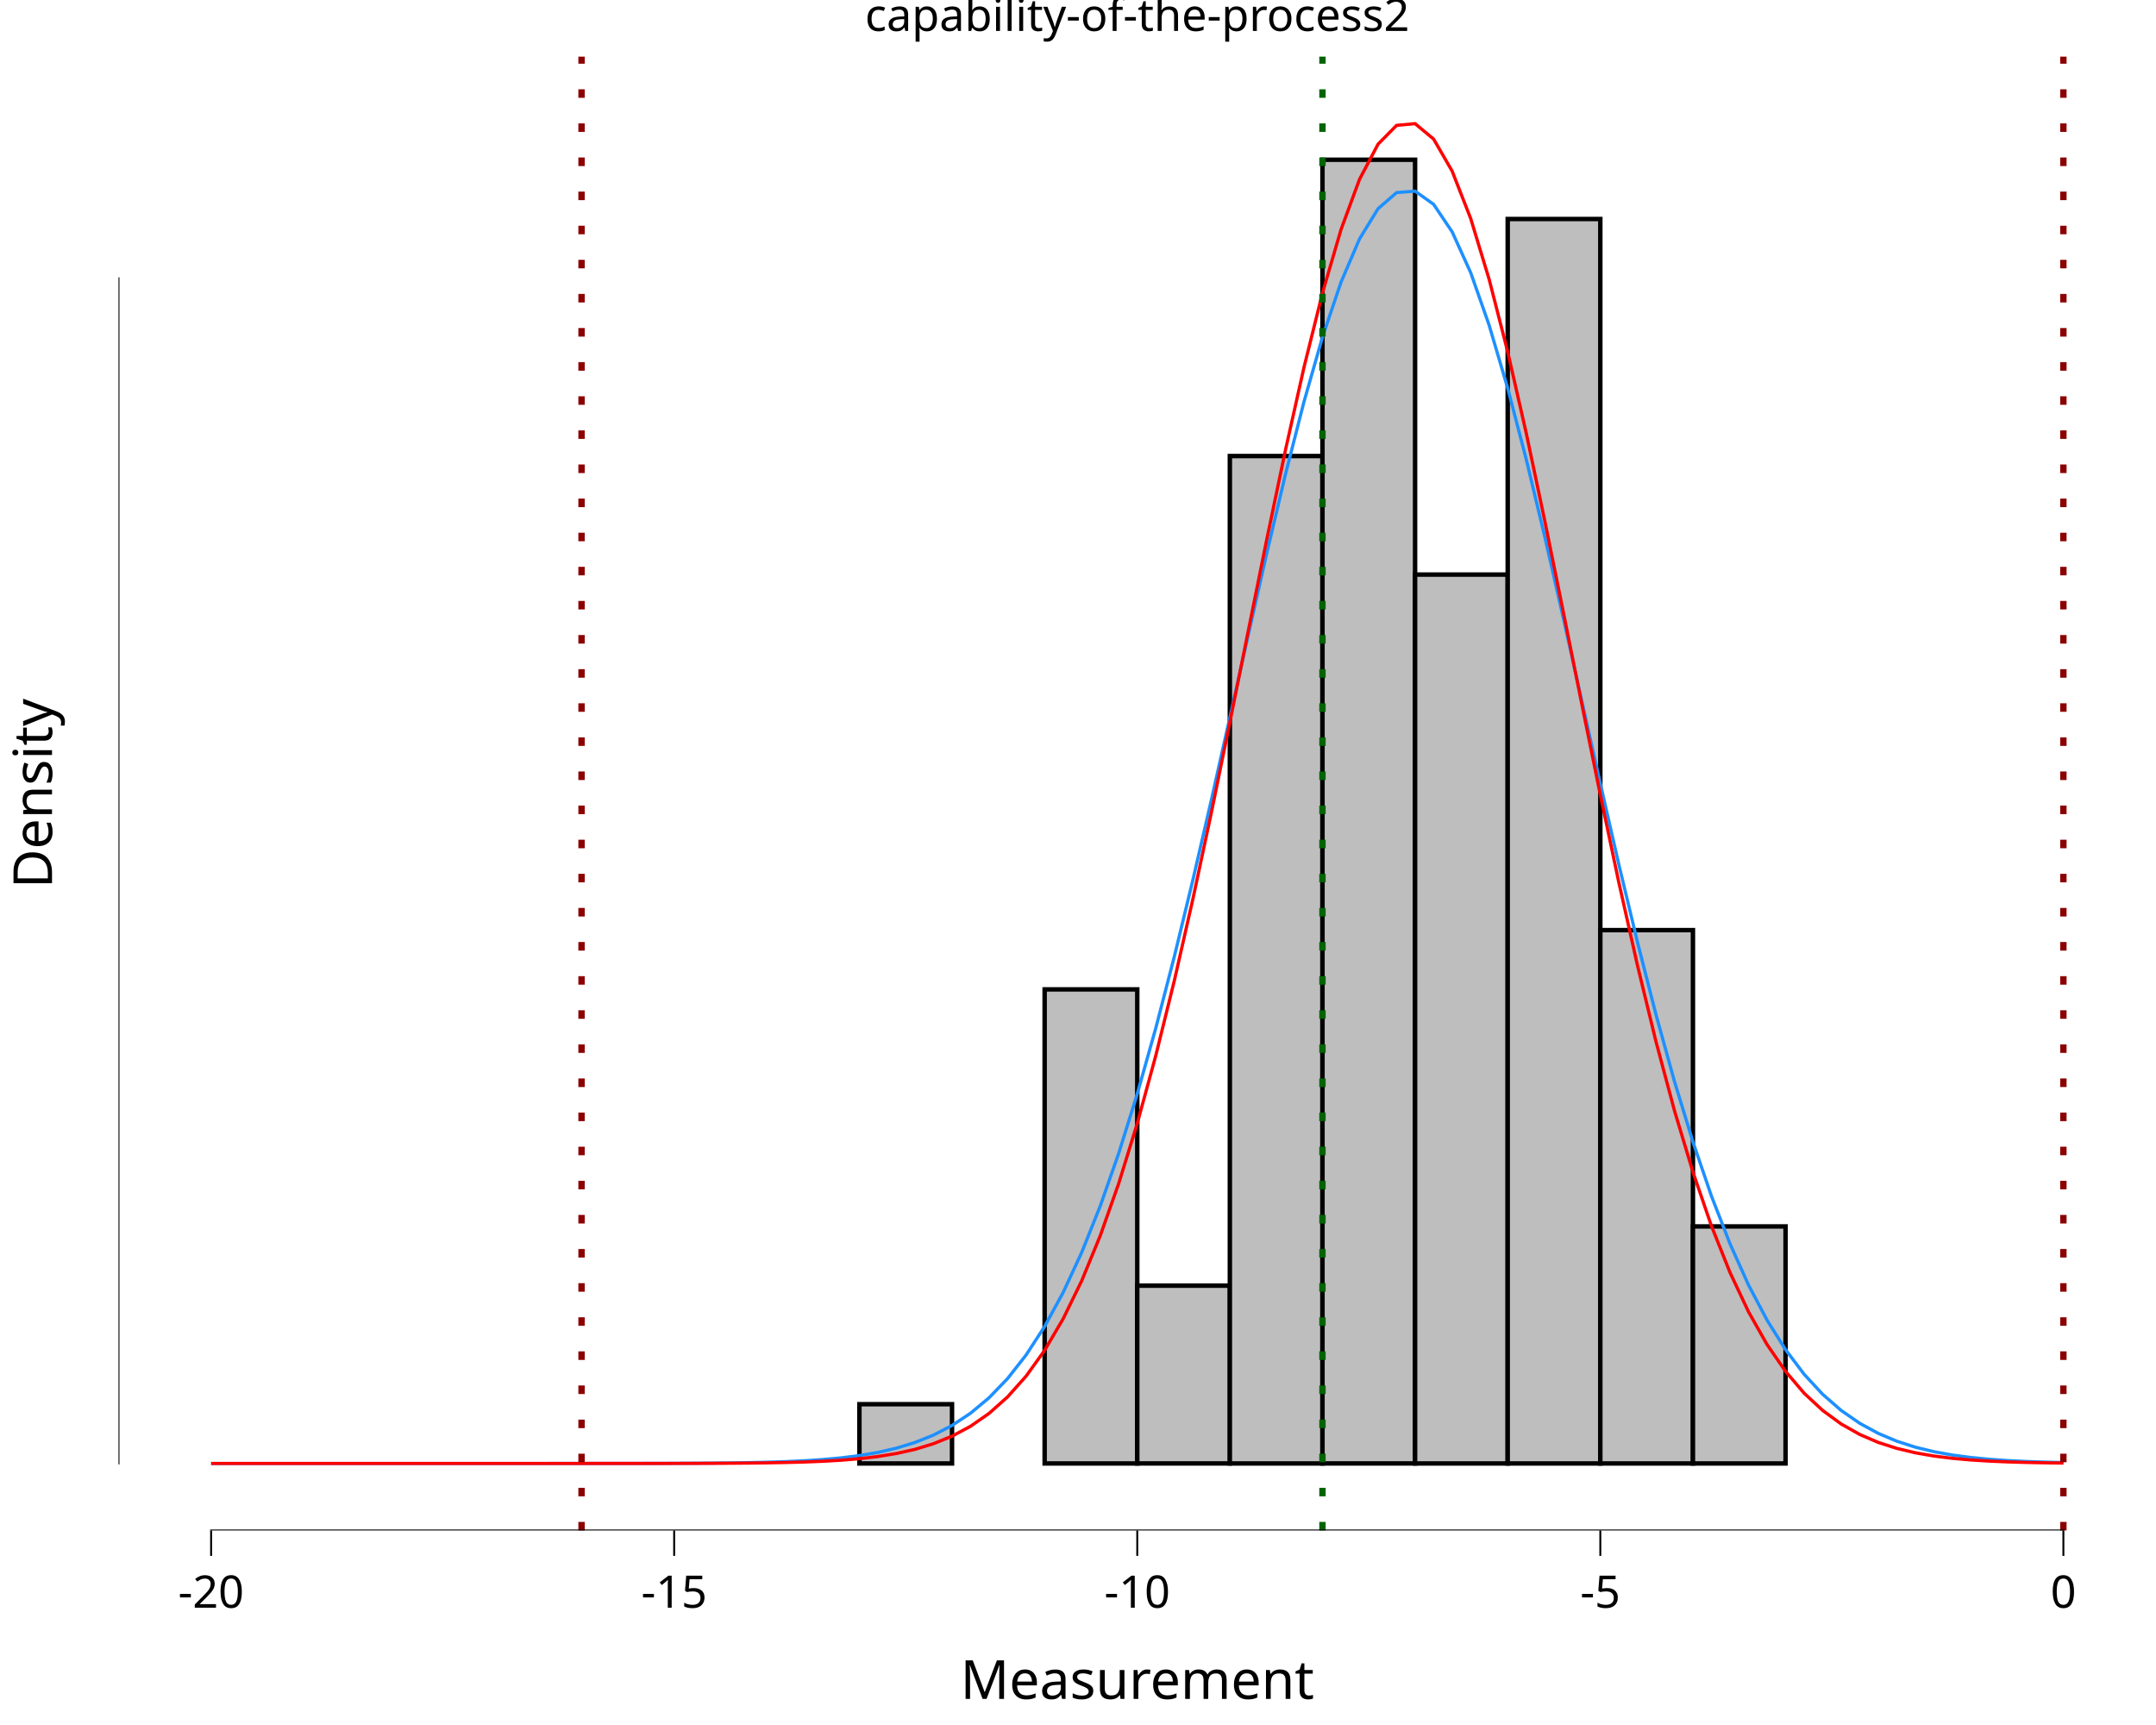
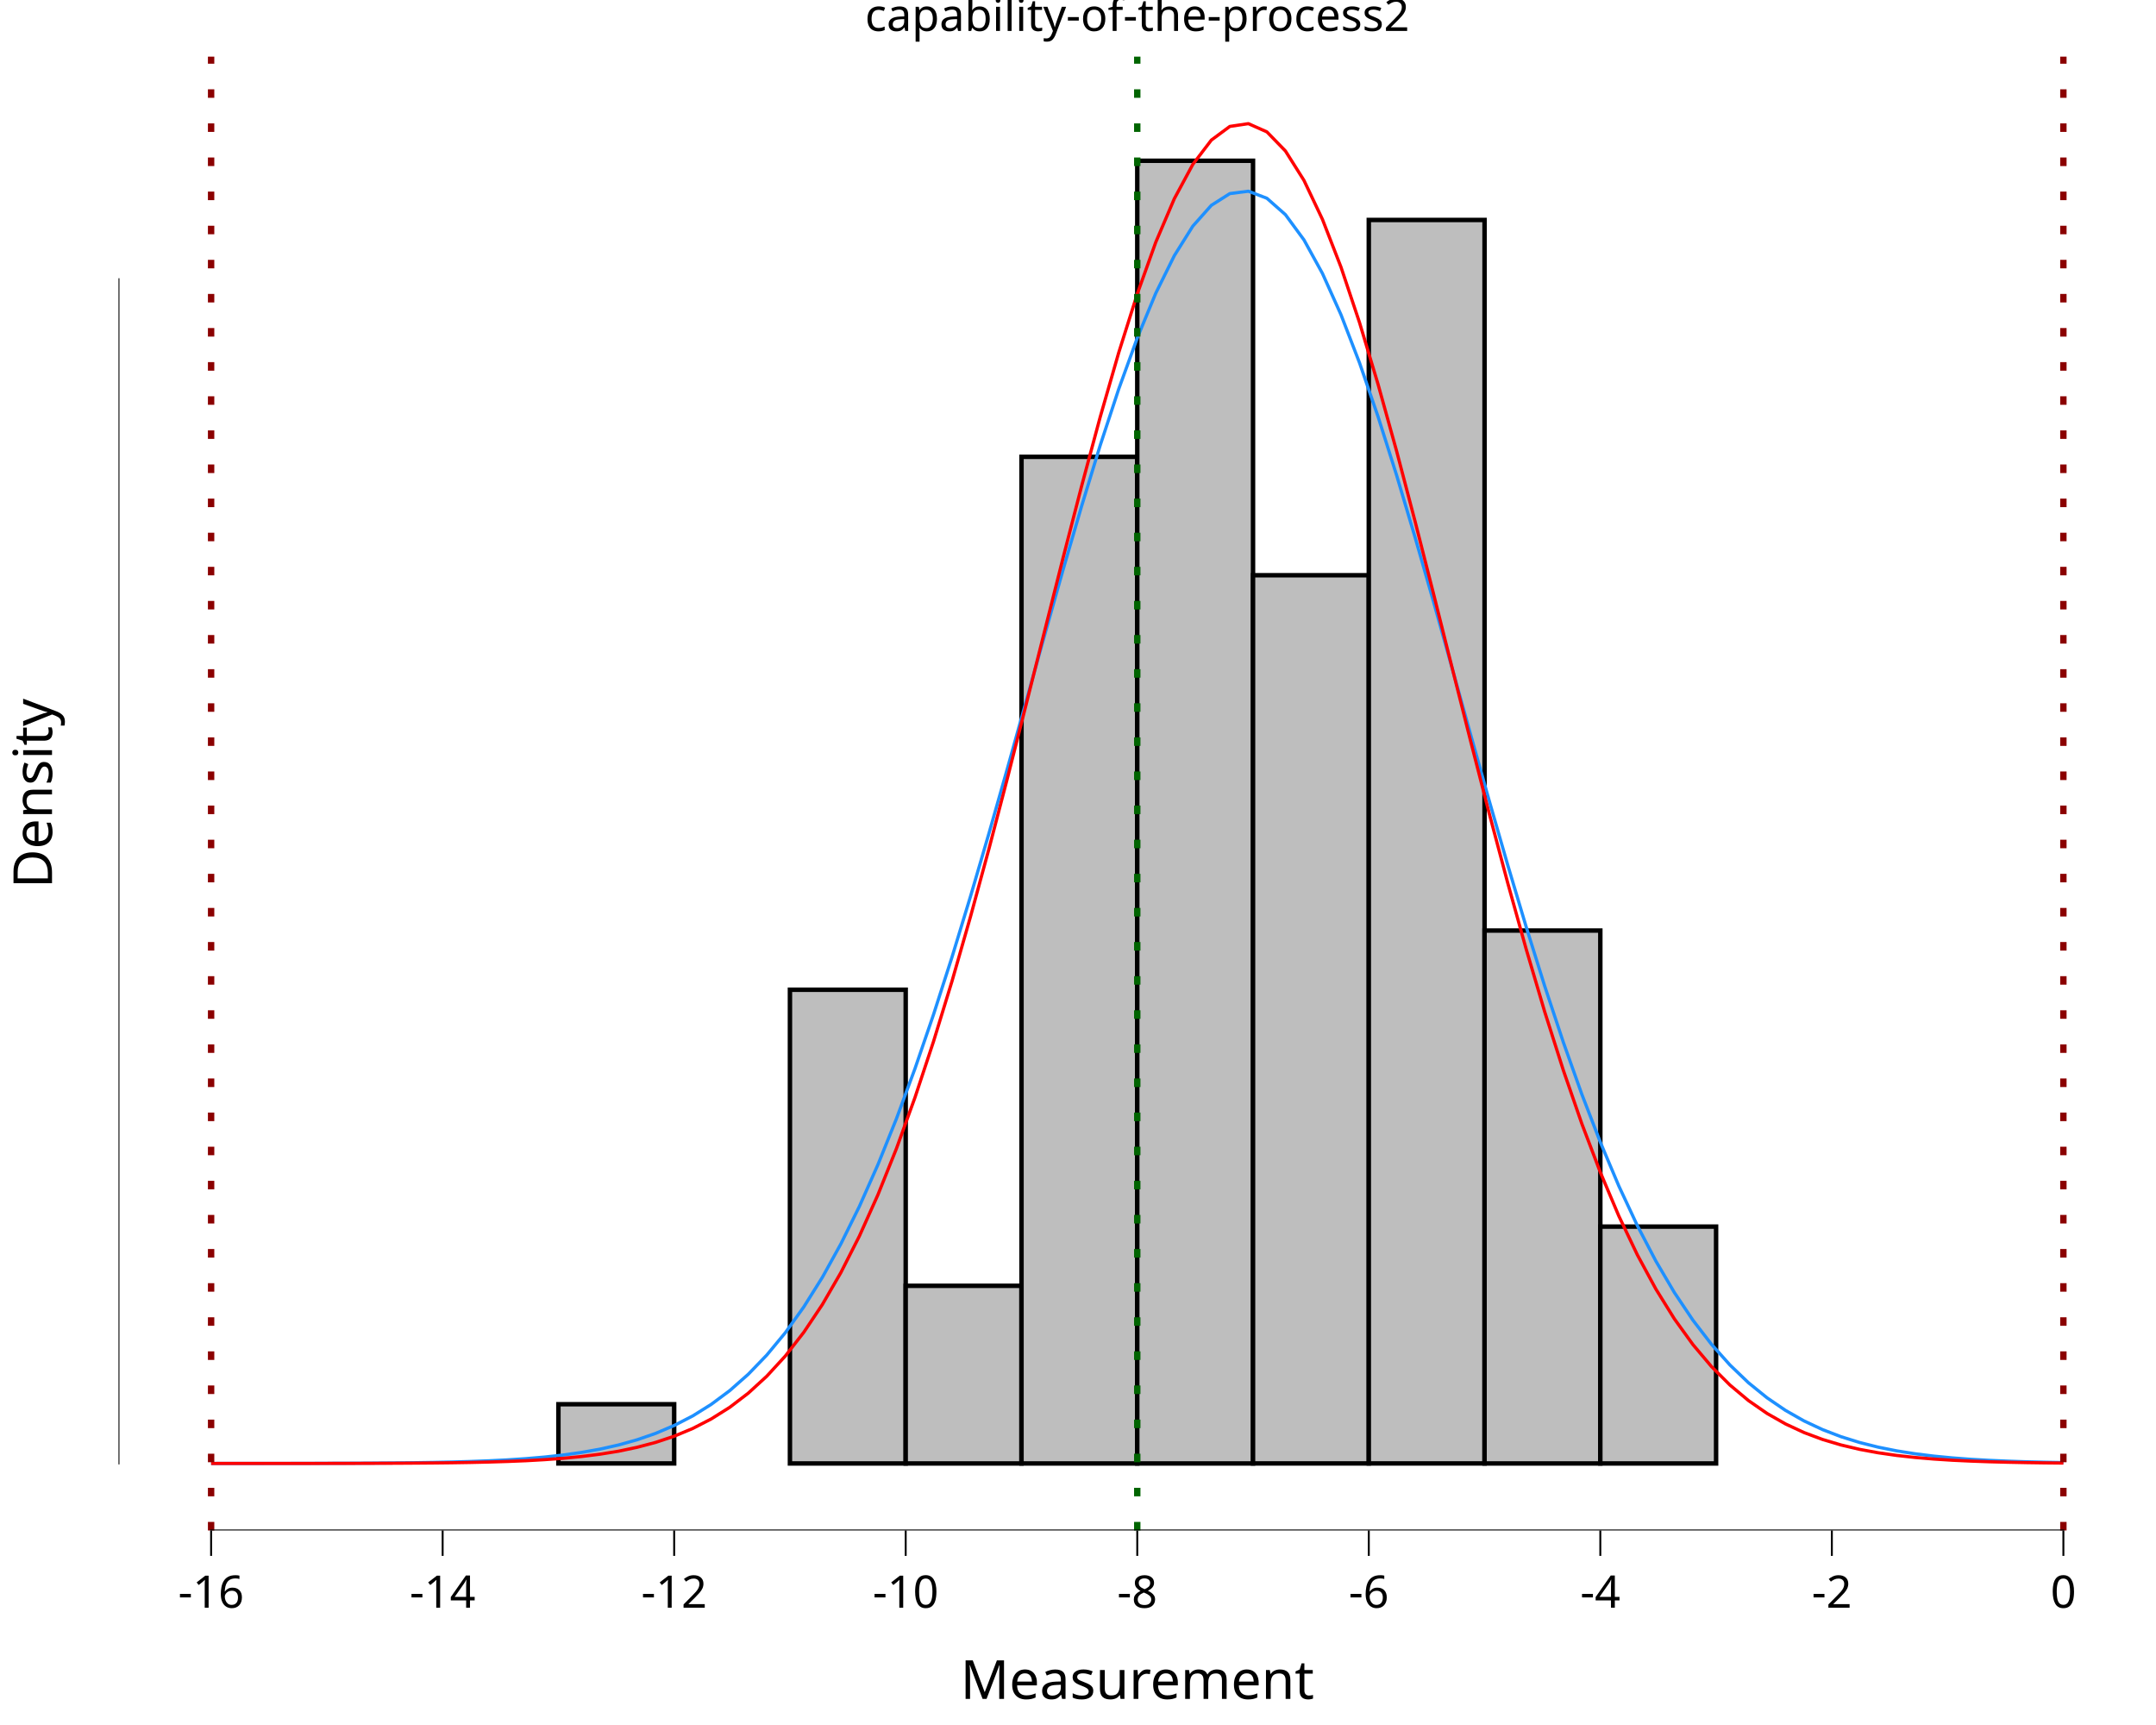
<svg xmlns="http://www.w3.org/2000/svg" class="svglite" data-engine-version="2.0" width="720.00pt" height="576.00pt" viewBox="0 0 720.00 576.00">
  <defs>
    <style type="text/css">
    .svglite line, .svglite polyline, .svglite polygon, .svglite path, .svglite rect, .svglite circle {
      fill: none;
      stroke: #000000;
      stroke-linecap: round;
      stroke-linejoin: round;
      stroke-miterlimit: 10.00;
    }
  </style>
  </defs>
  <rect width="100%" height="100%" style="stroke: none; fill: #FFFFFF;" />
  <defs>
    <clipPath id="cpMC4wMHw3MjAuMDB8MC4wMHw1NzYuMDA=">
      <rect x="0.00" y="0.00" width="720.00" height="576.00" />
    </clipPath>
  </defs>
  <g clip-path="url(#cpMC4wMHw3MjAuMDB8MC4wMHw1NzYuMDA=)">
    <rect x="0.00" y="0.00" width="720.00" height="576.00" style="stroke-width: 10.67; stroke: none;" />
  </g>
  <defs>
    <clipPath id="cpMzkuNTd8NzIwLjAwfDE4LjkyfDUxMS4wNA==">
      <rect x="39.57" y="18.92" width="680.43" height="492.12" />
    </clipPath>
  </defs>
  <g clip-path="url(#cpMzkuNTd8NzIwLjAwfDE4LjkyfDUxMS4wNA==)">
    <rect x="39.57" y="18.92" width="680.43" height="492.12" style="stroke-width: 10.67; stroke: none;" />
-     <rect x="70.50" y="488.67" width="30.93" height="0.00" style="stroke-width: 1.49; stroke-linecap: square; stroke-linejoin: miter; fill: #BEBEBE;" />
-     <rect x="101.43" y="488.67" width="30.93" height="0.00" style="stroke-width: 1.49; stroke-linecap: square; stroke-linejoin: miter; fill: #BEBEBE;" />
-     <rect x="132.36" y="488.67" width="30.93" height="0.00" style="stroke-width: 1.49; stroke-linecap: square; stroke-linejoin: miter; fill: #BEBEBE;" />
-     <rect x="163.29" y="488.67" width="30.93" height="0.00" style="stroke-width: 1.49; stroke-linecap: square; stroke-linejoin: miter; fill: #BEBEBE;" />
-     <rect x="194.21" y="488.67" width="30.93" height="0.00" style="stroke-width: 1.49; stroke-linecap: square; stroke-linejoin: miter; fill: #BEBEBE;" />
-     <rect x="225.14" y="488.67" width="30.93" height="0.00" style="stroke-width: 1.49; stroke-linecap: square; stroke-linejoin: miter; fill: #BEBEBE;" />
-     <rect x="256.07" y="488.67" width="30.93" height="0.00" style="stroke-width: 1.49; stroke-linecap: square; stroke-linejoin: miter; fill: #BEBEBE;" />
-     <rect x="287.00" y="468.88" width="30.93" height="19.79" style="stroke-width: 1.49; stroke-linecap: square; stroke-linejoin: miter; fill: #BEBEBE;" />
-     <rect x="317.93" y="488.67" width="30.93" height="0.00" style="stroke-width: 1.49; stroke-linecap: square; stroke-linejoin: miter; fill: #BEBEBE;" />
-     <rect x="348.86" y="330.37" width="30.93" height="158.30" style="stroke-width: 1.49; stroke-linecap: square; stroke-linejoin: miter; fill: #BEBEBE;" />
-     <rect x="379.79" y="429.30" width="30.93" height="59.36" style="stroke-width: 1.49; stroke-linecap: square; stroke-linejoin: miter; fill: #BEBEBE;" />
-     <rect x="410.71" y="152.28" width="30.93" height="336.39" style="stroke-width: 1.49; stroke-linecap: square; stroke-linejoin: miter; fill: #BEBEBE;" />
-     <rect x="441.64" y="53.34" width="30.93" height="435.32" style="stroke-width: 1.49; stroke-linecap: square; stroke-linejoin: miter; fill: #BEBEBE;" />
-     <rect x="472.57" y="191.86" width="30.93" height="296.81" style="stroke-width: 1.49; stroke-linecap: square; stroke-linejoin: miter; fill: #BEBEBE;" />
-     <rect x="503.50" y="73.13" width="30.93" height="415.54" style="stroke-width: 1.49; stroke-linecap: square; stroke-linejoin: miter; fill: #BEBEBE;" />
-     <rect x="534.43" y="310.58" width="30.93" height="178.09" style="stroke-width: 1.49; stroke-linecap: square; stroke-linejoin: miter; fill: #BEBEBE;" />
-     <rect x="565.36" y="409.52" width="30.93" height="79.15" style="stroke-width: 1.49; stroke-linecap: square; stroke-linejoin: miter; fill: #BEBEBE;" />
-     <rect x="596.29" y="488.67" width="30.93" height="0.00" style="stroke-width: 1.49; stroke-linecap: square; stroke-linejoin: miter; fill: #BEBEBE;" />
-     <rect x="627.21" y="488.67" width="30.93" height="0.00" style="stroke-width: 1.49; stroke-linecap: square; stroke-linejoin: miter; fill: #BEBEBE;" />
-     <rect x="658.14" y="488.67" width="30.93" height="0.00" style="stroke-width: 1.49; stroke-linecap: square; stroke-linejoin: miter; fill: #BEBEBE;" />
-     <polyline points="70.50,488.67 76.69,488.67 82.87,488.67 89.06,488.67 95.24,488.67 101.43,488.67 107.62,488.67 113.80,488.67 119.99,488.67 126.17,488.67 132.36,488.67 138.54,488.67 144.73,488.67 150.92,488.67 157.10,488.67 163.29,488.67 169.47,488.67 175.66,488.67 181.84,488.67 188.03,488.66 194.21,488.66 200.40,488.66 206.59,488.66 212.77,488.65 218.96,488.64 225.14,488.62 231.33,488.59 237.51,488.55 243.70,488.49 249.89,488.39 256.07,488.26 262.26,488.06 268.44,487.78 274.63,487.37 280.81,486.81 287.00,486.03 293.19,484.98 299.37,483.55 305.56,481.66 311.74,479.19 317.93,475.98 324.11,471.89 330.30,466.73 336.49,460.31 342.67,452.44 348.86,442.92 355.04,431.57 361.23,418.22 367.41,402.75 373.60,385.09 379.79,365.25 385.97,343.31 392.16,319.44 398.34,293.92 404.53,267.14 410.71,239.58 416.90,211.83 423.09,184.54 429.27,158.42 435.46,134.18 441.64,112.57 447.83,94.24 454.01,79.78 460.20,69.69 466.39,64.31 472.57,63.82 478.76,68.23 484.94,77.40 491.13,91.02 497.31,108.62 503.50,129.63 509.69,153.39 515.87,179.20 522.06,206.32 528.24,234.03 534.43,261.67 540.61,288.65 546.80,314.45 552.99,338.68 559.17,361.03 565.36,381.30 571.54,399.39 577.73,415.30 583.91,429.06 590.10,440.80 596.29,450.67 602.47,458.86 608.66,465.55 614.84,470.95 621.03,475.24 627.21,478.61 633.40,481.22 639.59,483.22 645.77,484.72 651.96,485.85 658.14,486.67 664.33,487.27 670.51,487.71 676.70,488.01 682.89,488.22 689.07,488.37 " style="stroke-width: 1.07; stroke: #1E90FF; stroke-linecap: butt;" />
-     <polyline points="70.50,488.67 76.69,488.67 82.87,488.67 89.06,488.67 95.24,488.67 101.43,488.67 107.62,488.67 113.80,488.67 119.99,488.67 126.17,488.67 132.36,488.67 138.54,488.67 144.73,488.67 150.92,488.67 157.10,488.67 163.29,488.67 169.47,488.67 175.66,488.67 181.84,488.67 188.03,488.67 194.21,488.67 200.40,488.66 206.59,488.66 212.77,488.66 218.96,488.66 225.14,488.65 231.33,488.64 237.51,488.62 243.70,488.59 249.89,488.54 256.07,488.46 262.26,488.35 268.44,488.19 274.63,487.94 280.81,487.59 287.00,487.08 293.19,486.35 299.37,485.34 305.56,483.96 311.74,482.07 317.93,479.56 324.11,476.25 330.30,471.95 336.49,466.44 342.67,459.51 348.86,450.89 355.04,440.36 361.23,427.69 367.41,412.67 373.60,395.17 379.79,375.11 385.97,352.50 392.16,327.49 398.34,300.32 404.53,271.39 410.71,241.22 416.90,210.46 423.09,179.88 429.27,150.33 435.46,122.69 441.64,97.85 447.83,76.67 454.01,59.89 460.20,48.14 466.39,41.86 472.57,41.29 478.76,46.44 484.94,57.13 491.13,72.94 497.31,93.30 503.50,117.47 509.69,144.62 515.87,173.86 522.06,204.30 528.24,235.09 534.43,265.43 540.61,294.66 546.80,322.22 552.99,347.69 559.17,370.79 565.36,391.36 571.54,409.37 577.73,424.88 583.91,438.01 590.10,448.95 596.29,457.92 602.47,465.18 608.66,470.95 614.84,475.47 621.03,478.97 627.21,481.63 633.40,483.62 639.59,485.10 645.77,486.18 651.96,486.95 658.14,487.50 664.33,487.88 670.51,488.15 676.70,488.33 682.89,488.45 689.07,488.53 " style="stroke-width: 1.07; stroke: #FF0000; stroke-linecap: butt;" />
-     <line x1="441.64" y1="511.04" x2="441.64" y2="18.92" style="stroke-width: 2.13; stroke: #006400; stroke-dasharray: 2.85,8.54; stroke-linecap: butt;" />
-     <line x1="194.21" y1="511.04" x2="194.21" y2="18.92" style="stroke-width: 2.13; stroke: #8B0000; stroke-dasharray: 2.85,8.54; stroke-linecap: butt;" />
+     <rect x="70.50" y="488.67" width="38.66" height="0.00" style="stroke-width: 1.49; stroke-linecap: square; stroke-linejoin: miter; fill: #BEBEBE;" />
+     <rect x="109.16" y="488.67" width="38.66" height="0.00" style="stroke-width: 1.49; stroke-linecap: square; stroke-linejoin: miter; fill: #BEBEBE;" />
+     <rect x="147.82" y="488.67" width="38.66" height="0.00" style="stroke-width: 1.49; stroke-linecap: square; stroke-linejoin: miter; fill: #BEBEBE;" />
+     <rect x="186.48" y="468.89" width="38.66" height="19.77" style="stroke-width: 1.49; stroke-linecap: square; stroke-linejoin: miter; fill: #BEBEBE;" />
+     <rect x="225.14" y="488.67" width="38.66" height="0.00" style="stroke-width: 1.49; stroke-linecap: square; stroke-linejoin: miter; fill: #BEBEBE;" />
+     <rect x="263.80" y="330.49" width="38.66" height="158.18" style="stroke-width: 1.49; stroke-linecap: square; stroke-linejoin: miter; fill: #BEBEBE;" />
+     <rect x="302.46" y="429.35" width="38.66" height="59.32" style="stroke-width: 1.49; stroke-linecap: square; stroke-linejoin: miter; fill: #BEBEBE;" />
+     <rect x="341.13" y="152.54" width="38.66" height="336.13" style="stroke-width: 1.49; stroke-linecap: square; stroke-linejoin: miter; fill: #BEBEBE;" />
+     <rect x="379.79" y="53.68" width="38.66" height="434.99" style="stroke-width: 1.49; stroke-linecap: square; stroke-linejoin: miter; fill: #BEBEBE;" />
+     <rect x="418.45" y="192.08" width="38.66" height="296.58" style="stroke-width: 1.49; stroke-linecap: square; stroke-linejoin: miter; fill: #BEBEBE;" />
+     <rect x="457.11" y="73.45" width="38.66" height="415.21" style="stroke-width: 1.49; stroke-linecap: square; stroke-linejoin: miter; fill: #BEBEBE;" />
+     <rect x="495.77" y="310.72" width="38.66" height="177.95" style="stroke-width: 1.49; stroke-linecap: square; stroke-linejoin: miter; fill: #BEBEBE;" />
+     <rect x="534.43" y="409.58" width="38.66" height="79.09" style="stroke-width: 1.49; stroke-linecap: square; stroke-linejoin: miter; fill: #BEBEBE;" />
+     <rect x="573.09" y="488.67" width="38.66" height="0.00" style="stroke-width: 1.49; stroke-linecap: square; stroke-linejoin: miter; fill: #BEBEBE;" />
+     <rect x="611.75" y="488.67" width="38.66" height="0.00" style="stroke-width: 1.49; stroke-linecap: square; stroke-linejoin: miter; fill: #BEBEBE;" />
+     <rect x="650.41" y="488.67" width="38.66" height="0.00" style="stroke-width: 1.49; stroke-linecap: square; stroke-linejoin: miter; fill: #BEBEBE;" />
+     <polyline points="70.50,488.66 76.69,488.66 82.87,488.66 89.06,488.65 95.24,488.65 101.43,488.64 107.62,488.62 113.80,488.60 119.99,488.58 126.17,488.54 132.36,488.49 138.54,488.42 144.73,488.32 150.92,488.19 157.10,488.01 163.29,487.78 169.47,487.47 175.66,487.06 181.84,486.53 188.03,485.85 194.21,484.98 200.40,483.88 206.59,482.49 212.77,480.76 218.96,478.62 225.14,475.99 231.33,472.80 237.51,468.94 243.70,464.34 249.89,458.88 256.07,452.47 262.26,445.00 268.44,436.38 274.63,426.52 280.81,415.35 287.00,402.82 293.19,388.88 299.37,373.54 305.56,356.82 311.74,338.80 317.93,319.57 324.11,299.28 330.30,278.13 336.49,256.36 342.67,234.22 348.86,212.05 355.04,190.16 361.23,168.93 367.41,148.72 373.60,129.91 379.79,112.86 385.97,97.91 392.16,85.38 398.34,75.52 404.53,68.56 410.71,64.64 416.90,63.85 423.09,66.21 429.27,71.67 435.46,80.10 441.64,91.32 447.83,105.10 454.01,121.14 460.20,139.11 466.39,158.67 472.57,179.44 478.76,201.04 484.94,223.12 491.13,245.32 497.31,267.31 503.50,288.80 509.69,309.55 515.87,329.32 522.06,347.97 528.24,365.35 534.43,381.38 540.61,396.02 546.80,409.26 552.99,421.11 559.17,431.61 565.36,440.84 571.54,448.87 577.73,455.80 583.91,461.72 590.10,466.74 596.29,470.96 602.47,474.47 608.66,477.37 614.84,479.74 621.03,481.67 627.21,483.22 633.40,484.46 639.59,485.44 645.77,486.21 651.96,486.81 658.14,487.28 664.33,487.63 670.51,487.90 676.70,488.11 682.89,488.26 689.07,488.37 " style="stroke-width: 1.07; stroke: #1E90FF; stroke-linecap: butt;" />
+     <polyline points="70.50,488.67 76.69,488.66 82.87,488.66 89.06,488.66 95.24,488.66 101.43,488.66 107.62,488.65 113.80,488.64 119.99,488.63 126.17,488.61 132.36,488.59 138.54,488.55 144.73,488.50 150.92,488.43 157.10,488.33 163.29,488.19 169.47,488.00 175.66,487.75 181.84,487.40 188.03,486.95 194.21,486.35 200.40,485.57 206.59,484.57 212.77,483.27 218.96,481.63 225.14,479.57 231.33,476.99 237.51,473.81 243.70,469.92 249.89,465.19 256.07,459.53 262.26,452.79 268.44,444.85 274.63,435.60 280.81,424.93 287.00,412.73 293.19,398.94 299.37,383.52 305.56,366.46 311.74,347.80 317.93,327.61 324.11,306.05 330.30,283.30 336.49,259.61 342.67,235.28 348.86,210.68 355.04,186.18 361.23,162.22 367.41,139.26 373.60,117.75 379.79,98.15 385.97,80.89 392.16,66.36 398.34,54.90 404.53,46.78 410.71,42.21 416.90,41.29 423.09,44.04 429.27,50.41 435.46,60.23 441.64,73.26 447.83,89.20 454.01,107.69 460.20,128.30 466.39,150.59 472.57,174.11 478.76,198.39 484.94,222.99 491.13,247.51 497.31,271.56 503.50,294.81 509.69,316.99 515.87,337.89 522.06,357.32 528.24,375.19 534.43,391.44 540.61,406.04 546.80,419.02 552.99,430.45 559.17,440.40 565.36,448.98 571.54,456.30 577.73,462.49 583.91,467.67 590.10,471.96 596.29,475.48 602.47,478.35 608.66,480.66 614.84,482.50 621.03,483.96 627.21,485.10 633.40,485.99 639.59,486.67 645.77,487.19 651.96,487.59 658.14,487.88 664.33,488.10 670.51,488.26 676.70,488.38 682.89,488.47 689.07,488.53 " style="stroke-width: 1.07; stroke: #FF0000; stroke-linecap: butt;" />
+     <line x1="379.79" y1="511.04" x2="379.79" y2="18.92" style="stroke-width: 2.13; stroke: #006400; stroke-dasharray: 2.85,8.54; stroke-linecap: butt;" />
+     <line x1="70.50" y1="511.04" x2="70.50" y2="18.92" style="stroke-width: 2.13; stroke: #8B0000; stroke-dasharray: 2.85,8.54; stroke-linecap: butt;" />
    <line x1="689.07" y1="511.04" x2="689.07" y2="18.92" style="stroke-width: 2.13; stroke: #8B0000; stroke-dasharray: 2.85,8.54; stroke-linecap: butt;" />
    <line x1="70.18" y1="511.04" x2="689.39" y2="511.04" style="stroke-width: 0.64; stroke-linecap: butt;" />
-     <line x1="39.57" y1="488.99" x2="39.57" y2="92.60" style="stroke-width: 0.64; stroke-linecap: butt;" />
+     <line x1="39.57" y1="488.99" x2="39.57" y2="92.91" style="stroke-width: 0.64; stroke-linecap: butt;" />
    <rect x="39.57" y="18.92" width="680.43" height="492.12" style="stroke-width: 0.00; stroke: none;" />
  </g>
  <g clip-path="url(#cpMC4wMHw3MjAuMDB8MC4wMHw1NzYuMDA=)">
    <polyline points="39.57,511.04 39.57,18.92 " style="stroke-width: 0.00; stroke: none; stroke-linecap: butt;" />
    <polyline points="39.57,511.04 720.00,511.04 " style="stroke-width: 0.00; stroke: none; stroke-linecap: butt;" />
    <polyline points="70.50,519.54 70.50,511.04 " style="stroke-width: 0.64; stroke-linecap: butt;" />
+     <polyline points="147.82,519.54 147.82,511.04 " style="stroke-width: 0.64; stroke-linecap: butt;" />
    <polyline points="225.14,519.54 225.14,511.04 " style="stroke-width: 0.64; stroke-linecap: butt;" />
+     <polyline points="302.46,519.54 302.46,511.04 " style="stroke-width: 0.64; stroke-linecap: butt;" />
    <polyline points="379.79,519.54 379.79,511.04 " style="stroke-width: 0.64; stroke-linecap: butt;" />
+     <polyline points="457.11,519.54 457.11,511.04 " style="stroke-width: 0.64; stroke-linecap: butt;" />
    <polyline points="534.43,519.54 534.43,511.04 " style="stroke-width: 0.64; stroke-linecap: butt;" />
+     <polyline points="611.75,519.54 611.75,511.04 " style="stroke-width: 0.64; stroke-linecap: butt;" />
    <polyline points="689.07,519.54 689.07,511.04 " style="stroke-width: 0.64; stroke-linecap: butt;" />
-     <text x="70.50" y="536.84" text-anchor="middle" style="font-size: 15.00px; font-family: sans;" textLength="21.68px" lengthAdjust="spacingAndGlyphs">-20</text>
-     <text x="225.14" y="536.84" text-anchor="middle" style="font-size: 15.00px; font-family: sans;" textLength="21.68px" lengthAdjust="spacingAndGlyphs">-15</text>
-     <text x="379.79" y="536.84" text-anchor="middle" style="font-size: 15.00px; font-family: sans;" textLength="21.68px" lengthAdjust="spacingAndGlyphs">-10</text>
-     <text x="534.43" y="536.84" text-anchor="middle" style="font-size: 15.00px; font-family: sans;" textLength="13.34px" lengthAdjust="spacingAndGlyphs">-5</text>
+     <text x="70.50" y="536.84" text-anchor="middle" style="font-size: 15.00px; font-family: sans;" textLength="21.68px" lengthAdjust="spacingAndGlyphs">-16</text>
+     <text x="147.82" y="536.84" text-anchor="middle" style="font-size: 15.00px; font-family: sans;" textLength="21.68px" lengthAdjust="spacingAndGlyphs">-14</text>
+     <text x="225.14" y="536.84" text-anchor="middle" style="font-size: 15.00px; font-family: sans;" textLength="21.68px" lengthAdjust="spacingAndGlyphs">-12</text>
+     <text x="302.46" y="536.84" text-anchor="middle" style="font-size: 15.00px; font-family: sans;" textLength="21.68px" lengthAdjust="spacingAndGlyphs">-10</text>
+     <text x="379.79" y="536.84" text-anchor="middle" style="font-size: 15.00px; font-family: sans;" textLength="13.34px" lengthAdjust="spacingAndGlyphs">-8</text>
+     <text x="457.11" y="536.84" text-anchor="middle" style="font-size: 15.00px; font-family: sans;" textLength="13.34px" lengthAdjust="spacingAndGlyphs">-6</text>
+     <text x="534.43" y="536.84" text-anchor="middle" style="font-size: 15.00px; font-family: sans;" textLength="13.34px" lengthAdjust="spacingAndGlyphs">-4</text>
+     <text x="611.75" y="536.84" text-anchor="middle" style="font-size: 15.00px; font-family: sans;" textLength="13.34px" lengthAdjust="spacingAndGlyphs">-2</text>
    <text x="689.07" y="536.84" text-anchor="middle" style="font-size: 15.00px; font-family: sans;" textLength="8.34px" lengthAdjust="spacingAndGlyphs">0</text>
    <text x="379.79" y="567.28" text-anchor="middle" style="font-size: 18.00px; font-family: sans;" textLength="110.07px" lengthAdjust="spacingAndGlyphs">Measurement</text>
    <text transform="translate(17.37,264.98) rotate(-90)" text-anchor="middle" style="font-size: 18.00px; font-family: sans;" textLength="60.04px" lengthAdjust="spacingAndGlyphs">Density</text>
    <text x="379.79" y="10.32" text-anchor="middle" style="font-size: 15.00px; font-family: sans;" textLength="171.77px" lengthAdjust="spacingAndGlyphs">capability-of-the-process2</text>
  </g>
</svg>
